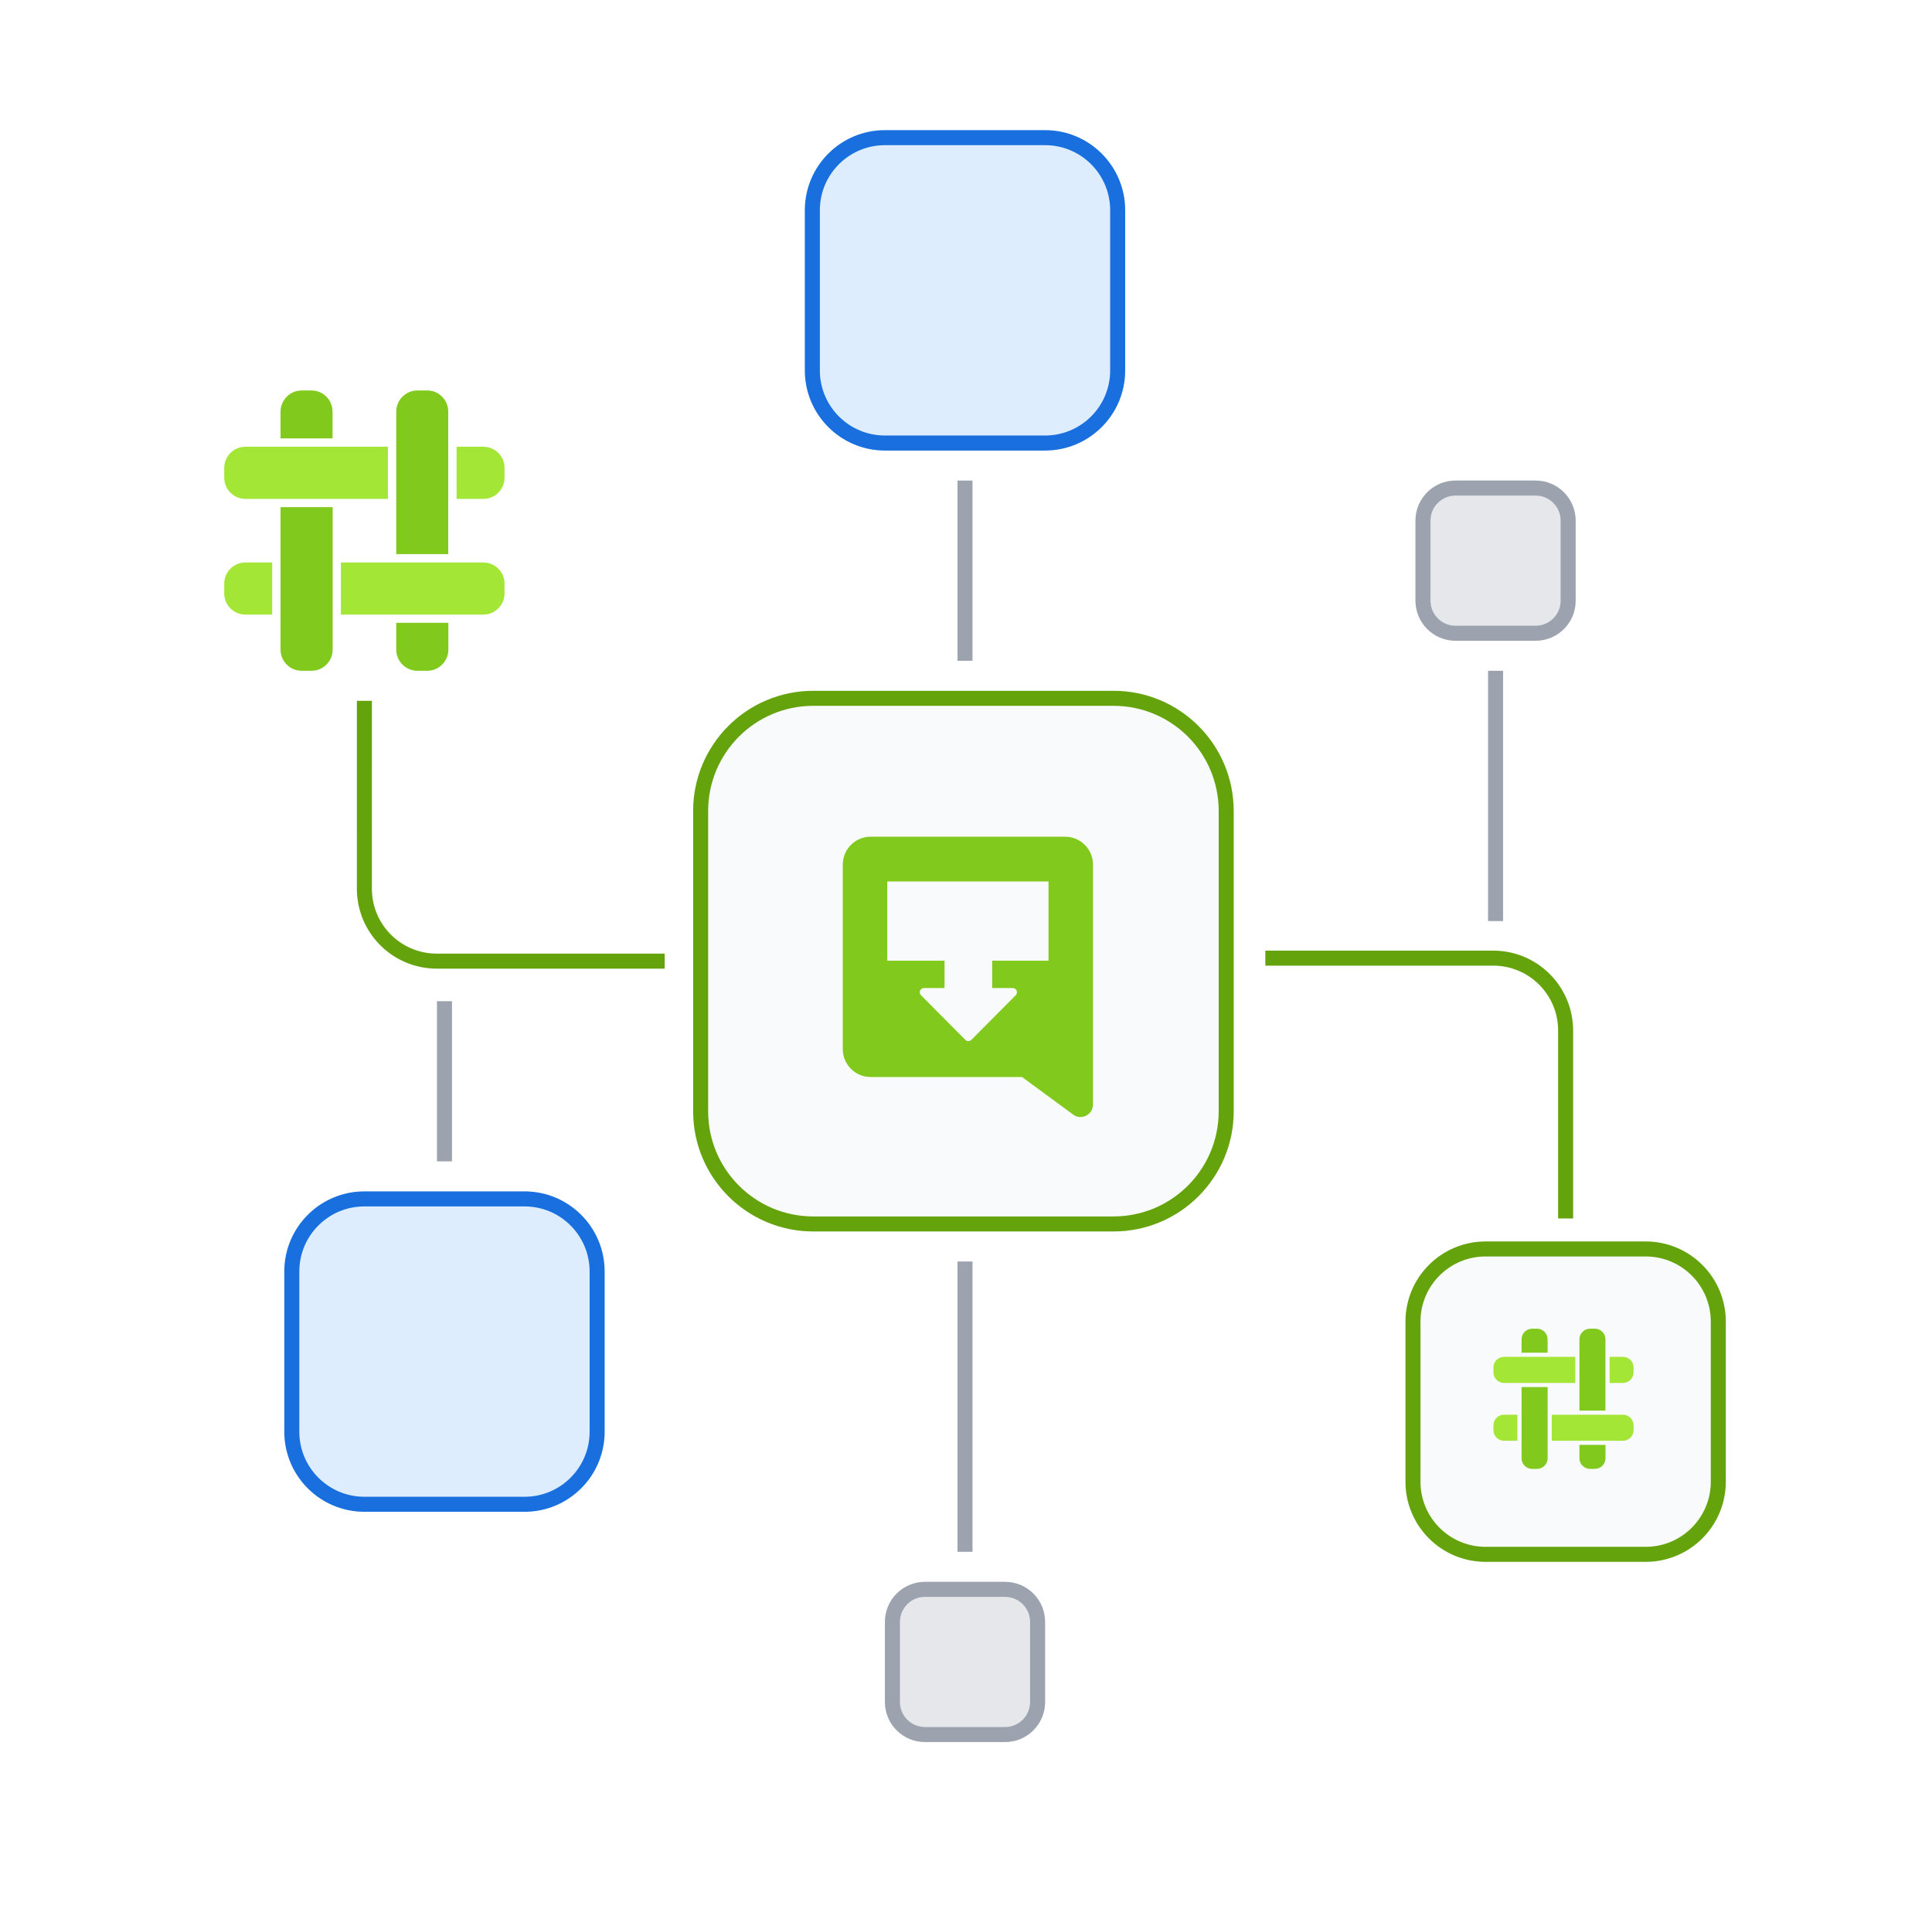
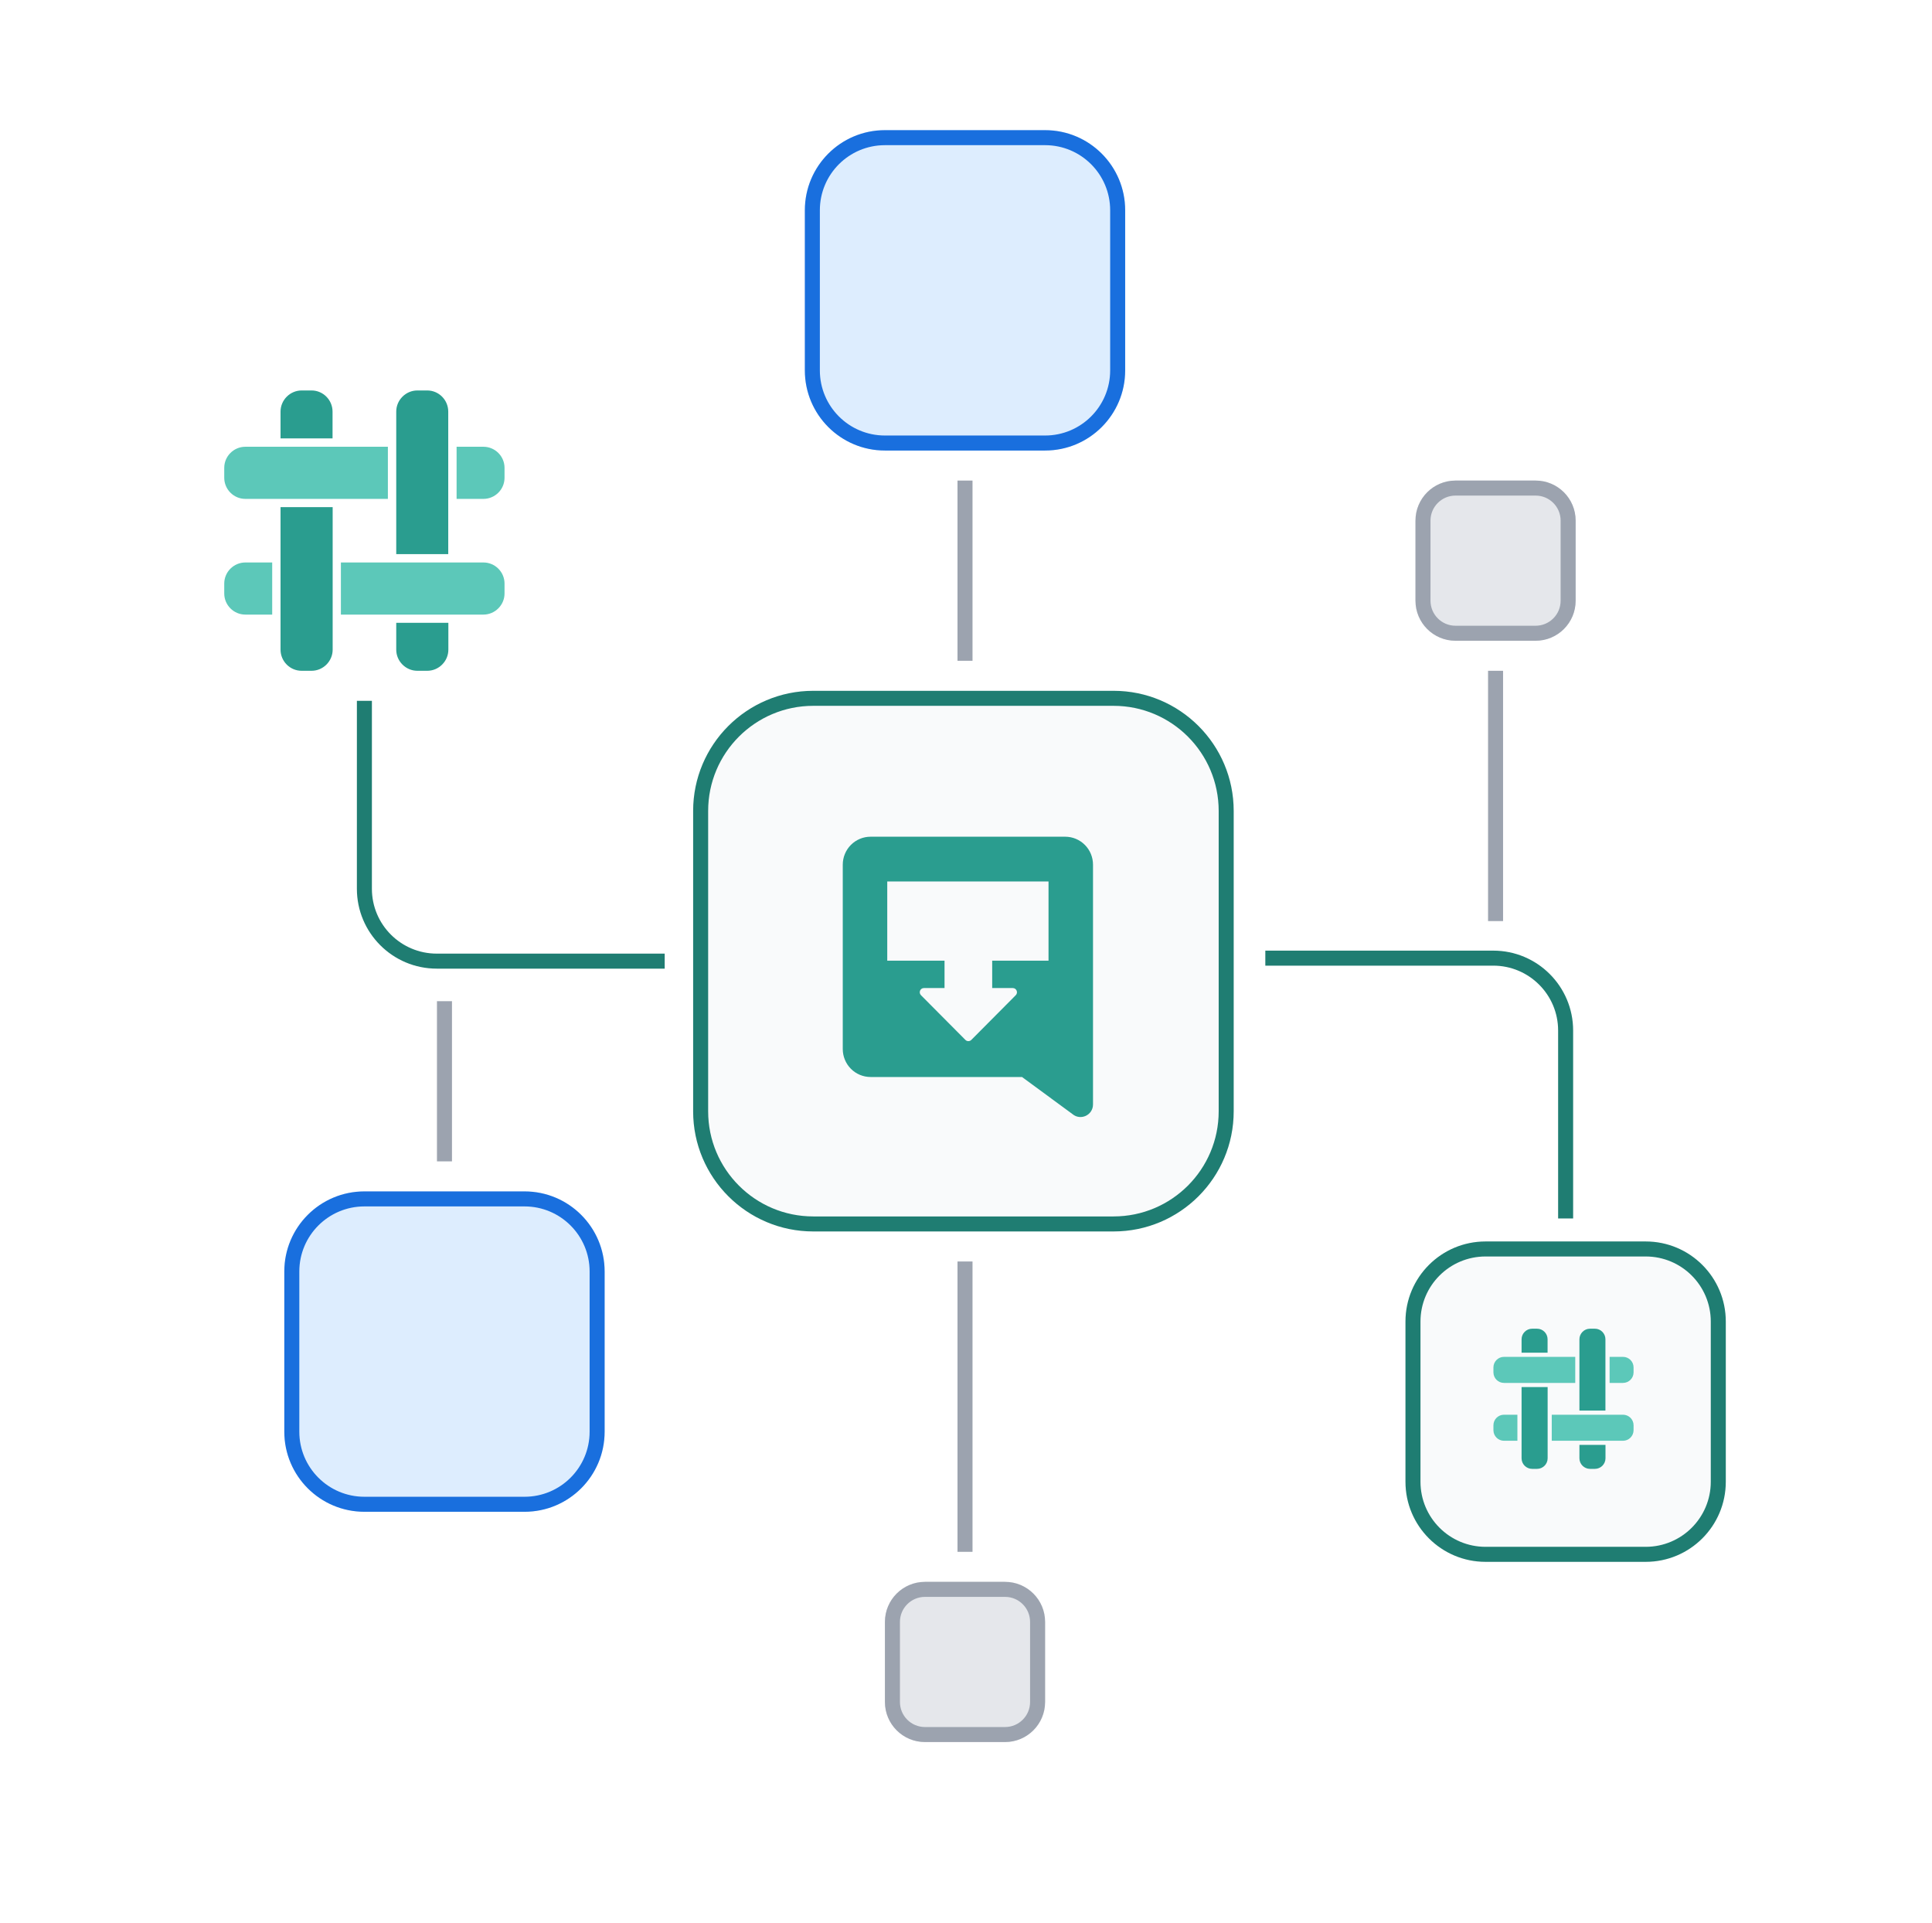
<svg xmlns="http://www.w3.org/2000/svg" width="193" height="192" viewBox="0 0 193 192" fill="none">
  <path d="M112.401 21C112.401 16.582 108.82 13 104.401 13H88.401C83.983 13 80.401 16.582 80.401 21V37C80.401 41.418 83.983 45 88.401 45H104.401C108.82 45 112.401 41.418 112.401 37V21Z" fill="#DDEDFE" />
  <path fill-rule="evenodd" clip-rule="evenodd" d="M88.401 14.5H104.401C107.991 14.5 110.901 17.41 110.901 21V37C110.901 40.59 107.991 43.5 104.401 43.5H88.401C84.811 43.5 81.901 40.59 81.901 37V21C81.901 17.41 84.811 14.5 88.401 14.5ZM104.401 13C108.82 13 112.401 16.582 112.401 21V37C112.401 41.418 108.82 45 104.401 45H88.401C83.983 45 80.401 41.418 80.401 37V21C80.401 16.582 83.983 13 88.401 13H104.401Z" fill="#196FDE" />
  <path d="M60.401 127C60.401 122.582 56.82 119 52.401 119H36.401C31.983 119 28.401 122.582 28.401 127V143C28.401 147.418 31.983 151 36.401 151H52.401C56.82 151 60.401 147.418 60.401 143V127Z" fill="#DDEDFE" />
  <path fill-rule="evenodd" clip-rule="evenodd" d="M36.401 120.5H52.401C55.991 120.5 58.901 123.41 58.901 127V143C58.901 146.59 55.991 149.5 52.401 149.5H36.401C32.812 149.5 29.901 146.59 29.901 143V127C29.901 123.41 32.812 120.5 36.401 120.5ZM52.401 119C56.82 119 60.401 122.582 60.401 127V143C60.401 147.418 56.82 151 52.401 151H36.401C31.983 151 28.401 147.418 28.401 143V127C28.401 122.582 31.983 119 36.401 119H52.401Z" fill="#196FDE" />
  <path fill-rule="evenodd" clip-rule="evenodd" d="M43.651 116L43.651 100L45.151 100L45.151 116L43.651 116Z" fill="#9CA3AF" />
  <path fill-rule="evenodd" clip-rule="evenodd" d="M95.651 66L95.651 48L97.151 48L97.151 66L95.651 66Z" fill="#9CA3AF" />
  <path fill-rule="evenodd" clip-rule="evenodd" d="M95.651 155L95.651 126L97.151 126L97.151 155L95.651 155Z" fill="#9CA3AF" />
  <path fill-rule="evenodd" clip-rule="evenodd" d="M150.151 67V92H148.651V67H150.151Z" fill="#9CA3AF" />
-   <path fill-rule="evenodd" clip-rule="evenodd" d="M149.171 96.451H126.401V94.951H149.171C153.579 94.951 157.151 98.524 157.151 102.931L157.151 121.701L155.651 121.701L155.651 102.931C155.651 99.352 152.75 96.451 149.171 96.451Z" fill="#65A30D" />
-   <path fill-rule="evenodd" clip-rule="evenodd" d="M43.631 95.25L66.401 95.25L66.401 96.75L43.631 96.75C39.224 96.75 35.651 93.177 35.651 88.77L35.652 70L37.152 70L37.151 88.77C37.151 92.349 40.053 95.25 43.631 95.25Z" fill="#65A30D" />
+   <path fill-rule="evenodd" clip-rule="evenodd" d="M149.171 96.451H126.401V94.951H149.171C153.579 94.951 157.151 98.524 157.151 102.931L157.151 121.701L155.651 121.701L155.651 102.931C155.651 99.352 152.75 96.451 149.171 96.451Z" fill="#1F7D72" />
+   <path fill-rule="evenodd" clip-rule="evenodd" d="M43.631 95.25L66.401 95.25L66.401 96.75L43.631 96.75C39.224 96.75 35.651 93.177 35.651 88.77L35.652 70L37.152 70L37.151 88.77C37.151 92.349 40.053 95.25 43.631 95.25Z" fill="#1F7D72" />
  <path d="M157.401 52C157.401 49.791 155.611 48 153.401 48H145.401C143.192 48 141.401 49.791 141.401 52V60C141.401 62.209 143.192 64 145.401 64H153.401C155.611 64 157.401 62.209 157.401 60V52Z" fill="#E5E7EB" />
  <path fill-rule="evenodd" clip-rule="evenodd" d="M145.401 49.5H153.401C154.782 49.5 155.901 50.619 155.901 52V60C155.901 61.381 154.782 62.5 153.401 62.5H145.401C144.021 62.5 142.901 61.381 142.901 60V52C142.901 50.619 144.021 49.5 145.401 49.5ZM153.401 48C155.611 48 157.401 49.791 157.401 52V60C157.401 62.209 155.611 64 153.401 64H145.401C143.192 64 141.401 62.209 141.401 60V52C141.401 49.791 143.192 48 145.401 48H153.401Z" fill="#9CA3AF" />
  <path d="M104.401 162C104.401 159.791 102.611 158 100.401 158H92.401C90.192 158 88.401 159.791 88.401 162V170C88.401 172.209 90.192 174 92.401 174H100.401C102.611 174 104.401 172.209 104.401 170V162Z" fill="#E5E7EB" />
  <path fill-rule="evenodd" clip-rule="evenodd" d="M92.401 159.5H100.401C101.782 159.5 102.901 160.619 102.901 162V170C102.901 171.381 101.782 172.5 100.401 172.5H92.401C91.021 172.5 89.901 171.381 89.901 170V162C89.901 160.619 91.021 159.5 92.401 159.5ZM100.401 158C102.611 158 104.401 159.791 104.401 162V170C104.401 172.209 102.611 174 100.401 174H92.401C90.192 174 88.401 172.209 88.401 170V162C88.401 159.791 90.192 158 92.401 158H100.401Z" fill="#9CA3AF" />
  <path d="M123.242 81C123.242 74.373 117.87 69 111.242 69H81.242C74.615 69 69.242 74.373 69.242 81V111C69.242 117.627 74.615 123 81.242 123H111.242C117.87 123 123.242 117.627 123.242 111V81Z" fill="#F9FAFB" />
-   <path fill-rule="evenodd" clip-rule="evenodd" d="M81.242 70.5H111.242C117.041 70.5 121.742 75.201 121.742 81V111C121.742 116.799 117.041 121.5 111.242 121.5H81.242C75.443 121.5 70.742 116.799 70.742 111V81C70.742 75.201 75.443 70.5 81.242 70.5ZM111.242 69C117.87 69 123.242 74.373 123.242 81V111C123.242 117.627 117.87 123 111.242 123H81.242C74.615 123 69.242 117.627 69.242 111V81C69.242 74.373 74.615 69 81.242 69H111.242Z" fill="#65A30D" />
-   <path fill-rule="evenodd" clip-rule="evenodd" d="M86.966 83.573H106.411C107.147 83.573 107.854 83.867 108.375 84.391C108.896 84.915 109.188 85.626 109.188 86.367L109.188 110.313C109.188 111.38 107.951 111.962 107.137 111.278L102.097 107.573H86.966C86.23 107.573 85.523 107.278 85.002 106.754C84.481 106.23 84.189 105.52 84.189 104.779V86.367C84.189 85.626 84.481 84.915 85.002 84.391C85.523 83.867 86.23 83.573 86.966 83.573ZM94.356 95.953H88.633V88.043H104.744V95.953H99.116V98.689H101.174C101.545 98.689 101.731 99.14 101.469 99.404L97.03 103.869C96.868 104.032 96.604 104.032 96.441 103.869L92.003 99.404C91.74 99.14 91.926 98.689 92.297 98.689H94.356V95.953Z" fill="#82C91E" />
+   <path fill-rule="evenodd" clip-rule="evenodd" d="M81.242 70.5H111.242C117.041 70.5 121.742 75.201 121.742 81V111C121.742 116.799 117.041 121.5 111.242 121.5H81.242C75.443 121.5 70.742 116.799 70.742 111V81C70.742 75.201 75.443 70.5 81.242 70.5ZM111.242 69C117.87 69 123.242 74.373 123.242 81V111C123.242 117.627 117.87 123 111.242 123H81.242C74.615 123 69.242 117.627 69.242 111V81C69.242 74.373 74.615 69 81.242 69H111.242Z" fill="#1F7D72" />
+   <path fill-rule="evenodd" clip-rule="evenodd" d="M86.966 83.573H106.411C107.147 83.573 107.854 83.867 108.375 84.391C108.896 84.915 109.188 85.626 109.188 86.367L109.188 110.313C109.188 111.38 107.951 111.962 107.137 111.278L102.097 107.573H86.966C86.23 107.573 85.523 107.278 85.002 106.754C84.481 106.23 84.189 105.52 84.189 104.779V86.367C84.189 85.626 84.481 84.915 85.002 84.391C85.523 83.867 86.23 83.573 86.966 83.573ZM94.356 95.953H88.633V88.043H104.744V95.953H99.116V98.689H101.174C101.545 98.689 101.731 99.14 101.469 99.404L97.03 103.869C96.868 104.032 96.604 104.032 96.441 103.869L92.003 99.404C91.74 99.14 91.926 98.689 92.297 98.689H94.356V95.953Z" fill="#2A9D8F" />
  <path d="M172.401 132C172.401 127.582 168.82 124 164.401 124H148.401C143.983 124 140.401 127.582 140.401 132V148C140.401 152.418 143.983 156 148.401 156H164.401C168.82 156 172.401 152.418 172.401 148V132Z" fill="#F9FAFB" />
-   <path fill-rule="evenodd" clip-rule="evenodd" d="M148.401 125.5H164.401C167.991 125.5 170.901 128.41 170.901 132V148C170.901 151.59 167.991 154.5 164.401 154.5H148.401C144.812 154.5 141.901 151.59 141.901 148V132C141.901 128.41 144.812 125.5 148.401 125.5ZM164.401 124C168.82 124 172.401 127.582 172.401 132V148C172.401 152.418 168.82 156 164.401 156H148.401C143.983 156 140.401 152.418 140.401 148V132C140.401 127.582 143.983 124 148.401 124H164.401Z" fill="#65A30D" />
-   <path d="M152 138.541V145.66C152 146.238 152.471 146.714 153.055 146.714H153.549C154.127 146.714 154.604 146.238 154.604 145.66V138.541H152Z" fill="#82C91E" />
-   <path d="M154.598 135.109V133.769C154.598 133.191 154.127 132.714 153.549 132.714H153.055C152.477 132.714 152 133.191 152 133.769V135.109H154.598Z" fill="#82C91E" />
-   <path d="M160.377 140.888V133.769C160.377 133.191 159.906 132.714 159.328 132.714H158.834C158.256 132.714 157.779 133.191 157.779 133.769V140.888H160.377Z" fill="#82C91E" />
-   <path d="M157.779 144.319V145.66C157.779 146.238 158.256 146.714 158.834 146.714H159.328C159.906 146.714 160.383 146.238 160.383 145.66V144.319H157.779Z" fill="#82C91E" />
-   <path d="M151.583 141.305H150.243C149.665 141.305 149.188 141.775 149.188 142.359V142.854C149.188 143.431 149.659 143.908 150.243 143.908H151.583V141.305Z" fill="#A3E635" />
-   <path d="M162.134 141.305H155.015V143.908H162.134C162.712 143.908 163.188 143.431 163.188 142.854V142.359C163.188 141.775 162.712 141.305 162.134 141.305Z" fill="#A3E635" />
-   <path d="M157.362 135.526H150.243C149.665 135.526 149.188 135.997 149.188 136.58V137.075C149.188 137.653 149.659 138.129 150.243 138.129H157.362V135.526Z" fill="#A3E635" />
-   <path d="M162.134 135.526H160.794V138.129H162.134C162.712 138.129 163.188 137.659 163.188 137.075V136.58C163.188 135.997 162.712 135.526 162.134 135.526Z" fill="#A3E635" />
-   <path d="M28.025 50.653V64.891C28.025 66.047 28.967 67 30.134 67H31.123C32.279 67 33.232 66.047 33.232 64.891V50.653H28.025Z" fill="#82C91E" />
-   <path d="M33.22 43.79V41.109C33.22 39.953 32.279 39 31.123 39H30.134C28.979 39 28.025 39.953 28.025 41.109V43.79H33.22Z" fill="#82C91E" />
-   <path d="M44.778 55.347V41.109C44.778 39.953 43.836 39 42.681 39H41.692C40.536 39 39.583 39.953 39.583 41.109V55.347H44.778Z" fill="#82C91E" />
-   <path d="M39.583 62.21V64.891C39.583 66.047 40.536 67 41.692 67H42.681C43.836 67 44.79 66.047 44.79 64.891V62.21H39.583Z" fill="#82C91E" />
-   <path d="M27.191 56.181H24.51C23.355 56.181 22.401 57.122 22.401 58.289V59.278C22.401 60.434 23.343 61.387 24.51 61.387H27.191V56.181Z" fill="#A3E635" />
-   <path d="M48.292 56.181H34.054V61.387H48.292C49.448 61.387 50.401 60.434 50.401 59.278V58.289C50.401 57.122 49.448 56.181 48.292 56.181Z" fill="#A3E635" />
-   <path d="M38.749 44.623H24.51C23.355 44.623 22.401 45.564 22.401 46.732V47.721C22.401 48.877 23.343 49.83 24.51 49.83H38.749V44.623Z" fill="#A3E635" />
-   <path d="M48.292 44.623H45.612V49.83H48.292C49.448 49.83 50.401 48.889 50.401 47.721V46.732C50.401 45.564 49.448 44.623 48.292 44.623Z" fill="#A3E635" />
+   <path fill-rule="evenodd" clip-rule="evenodd" d="M148.401 125.5H164.401C167.991 125.5 170.901 128.41 170.901 132V148C170.901 151.59 167.991 154.5 164.401 154.5H148.401C144.812 154.5 141.901 151.59 141.901 148V132C141.901 128.41 144.812 125.5 148.401 125.5ZM164.401 124C168.82 124 172.401 127.582 172.401 132V148C172.401 152.418 168.82 156 164.401 156H148.401C143.983 156 140.401 152.418 140.401 148V132C140.401 127.582 143.983 124 148.401 124H164.401Z" fill="#1F7D72" />
+   <path d="M152 138.541V145.66C152 146.238 152.471 146.714 153.055 146.714H153.549C154.127 146.714 154.604 146.238 154.604 145.66V138.541H152Z" fill="#2A9D8F" />
+   <path d="M154.598 135.109V133.769C154.598 133.191 154.127 132.714 153.549 132.714H153.055C152.477 132.714 152 133.191 152 133.769V135.109H154.598Z" fill="#2A9D8F" />
+   <path d="M160.377 140.888V133.769C160.377 133.191 159.906 132.714 159.328 132.714H158.834C158.256 132.714 157.779 133.191 157.779 133.769V140.888H160.377Z" fill="#2A9D8F" />
+   <path d="M157.779 144.319V145.66C157.779 146.238 158.256 146.714 158.834 146.714H159.328C159.906 146.714 160.383 146.238 160.383 145.66V144.319H157.779Z" fill="#2A9D8F" />
+   <path d="M151.583 141.305H150.243C149.665 141.305 149.188 141.775 149.188 142.359V142.854C149.188 143.431 149.659 143.908 150.243 143.908H151.583V141.305Z" fill="#5CC8B9" />
+   <path d="M162.134 141.305H155.015V143.908H162.134C162.712 143.908 163.188 143.431 163.188 142.854V142.359C163.188 141.775 162.712 141.305 162.134 141.305Z" fill="#5CC8B9" />
+   <path d="M157.362 135.526H150.243C149.665 135.526 149.188 135.997 149.188 136.58V137.075C149.188 137.653 149.659 138.129 150.243 138.129H157.362V135.526Z" fill="#5CC8B9" />
+   <path d="M162.134 135.526H160.794V138.129H162.134C162.712 138.129 163.188 137.659 163.188 137.075V136.58C163.188 135.997 162.712 135.526 162.134 135.526Z" fill="#5CC8B9" />
+   <path d="M28.025 50.653V64.891C28.025 66.047 28.967 67 30.134 67H31.123C32.279 67 33.232 66.047 33.232 64.891V50.653H28.025Z" fill="#2A9D8F" />
+   <path d="M33.22 43.79V41.109C33.22 39.953 32.279 39 31.123 39H30.134C28.979 39 28.025 39.953 28.025 41.109V43.79H33.22Z" fill="#2A9D8F" />
+   <path d="M44.778 55.347V41.109C44.778 39.953 43.836 39 42.681 39H41.692C40.536 39 39.583 39.953 39.583 41.109V55.347H44.778Z" fill="#2A9D8F" />
+   <path d="M39.583 62.21V64.891C39.583 66.047 40.536 67 41.692 67H42.681C43.836 67 44.79 66.047 44.79 64.891V62.21H39.583Z" fill="#2A9D8F" />
+   <path d="M27.191 56.181H24.51C23.355 56.181 22.401 57.122 22.401 58.289V59.278C22.401 60.434 23.343 61.387 24.51 61.387H27.191V56.181Z" fill="#5CC8B9" />
+   <path d="M48.292 56.181H34.054V61.387H48.292C49.448 61.387 50.401 60.434 50.401 59.278V58.289C50.401 57.122 49.448 56.181 48.292 56.181Z" fill="#5CC8B9" />
+   <path d="M38.749 44.623H24.51C23.355 44.623 22.401 45.564 22.401 46.732V47.721C22.401 48.877 23.343 49.83 24.51 49.83H38.749V44.623Z" fill="#5CC8B9" />
+   <path d="M48.292 44.623H45.612V49.83H48.292C49.448 49.83 50.401 48.889 50.401 47.721V46.732C50.401 45.564 49.448 44.623 48.292 44.623Z" fill="#5CC8B9" />
</svg>
